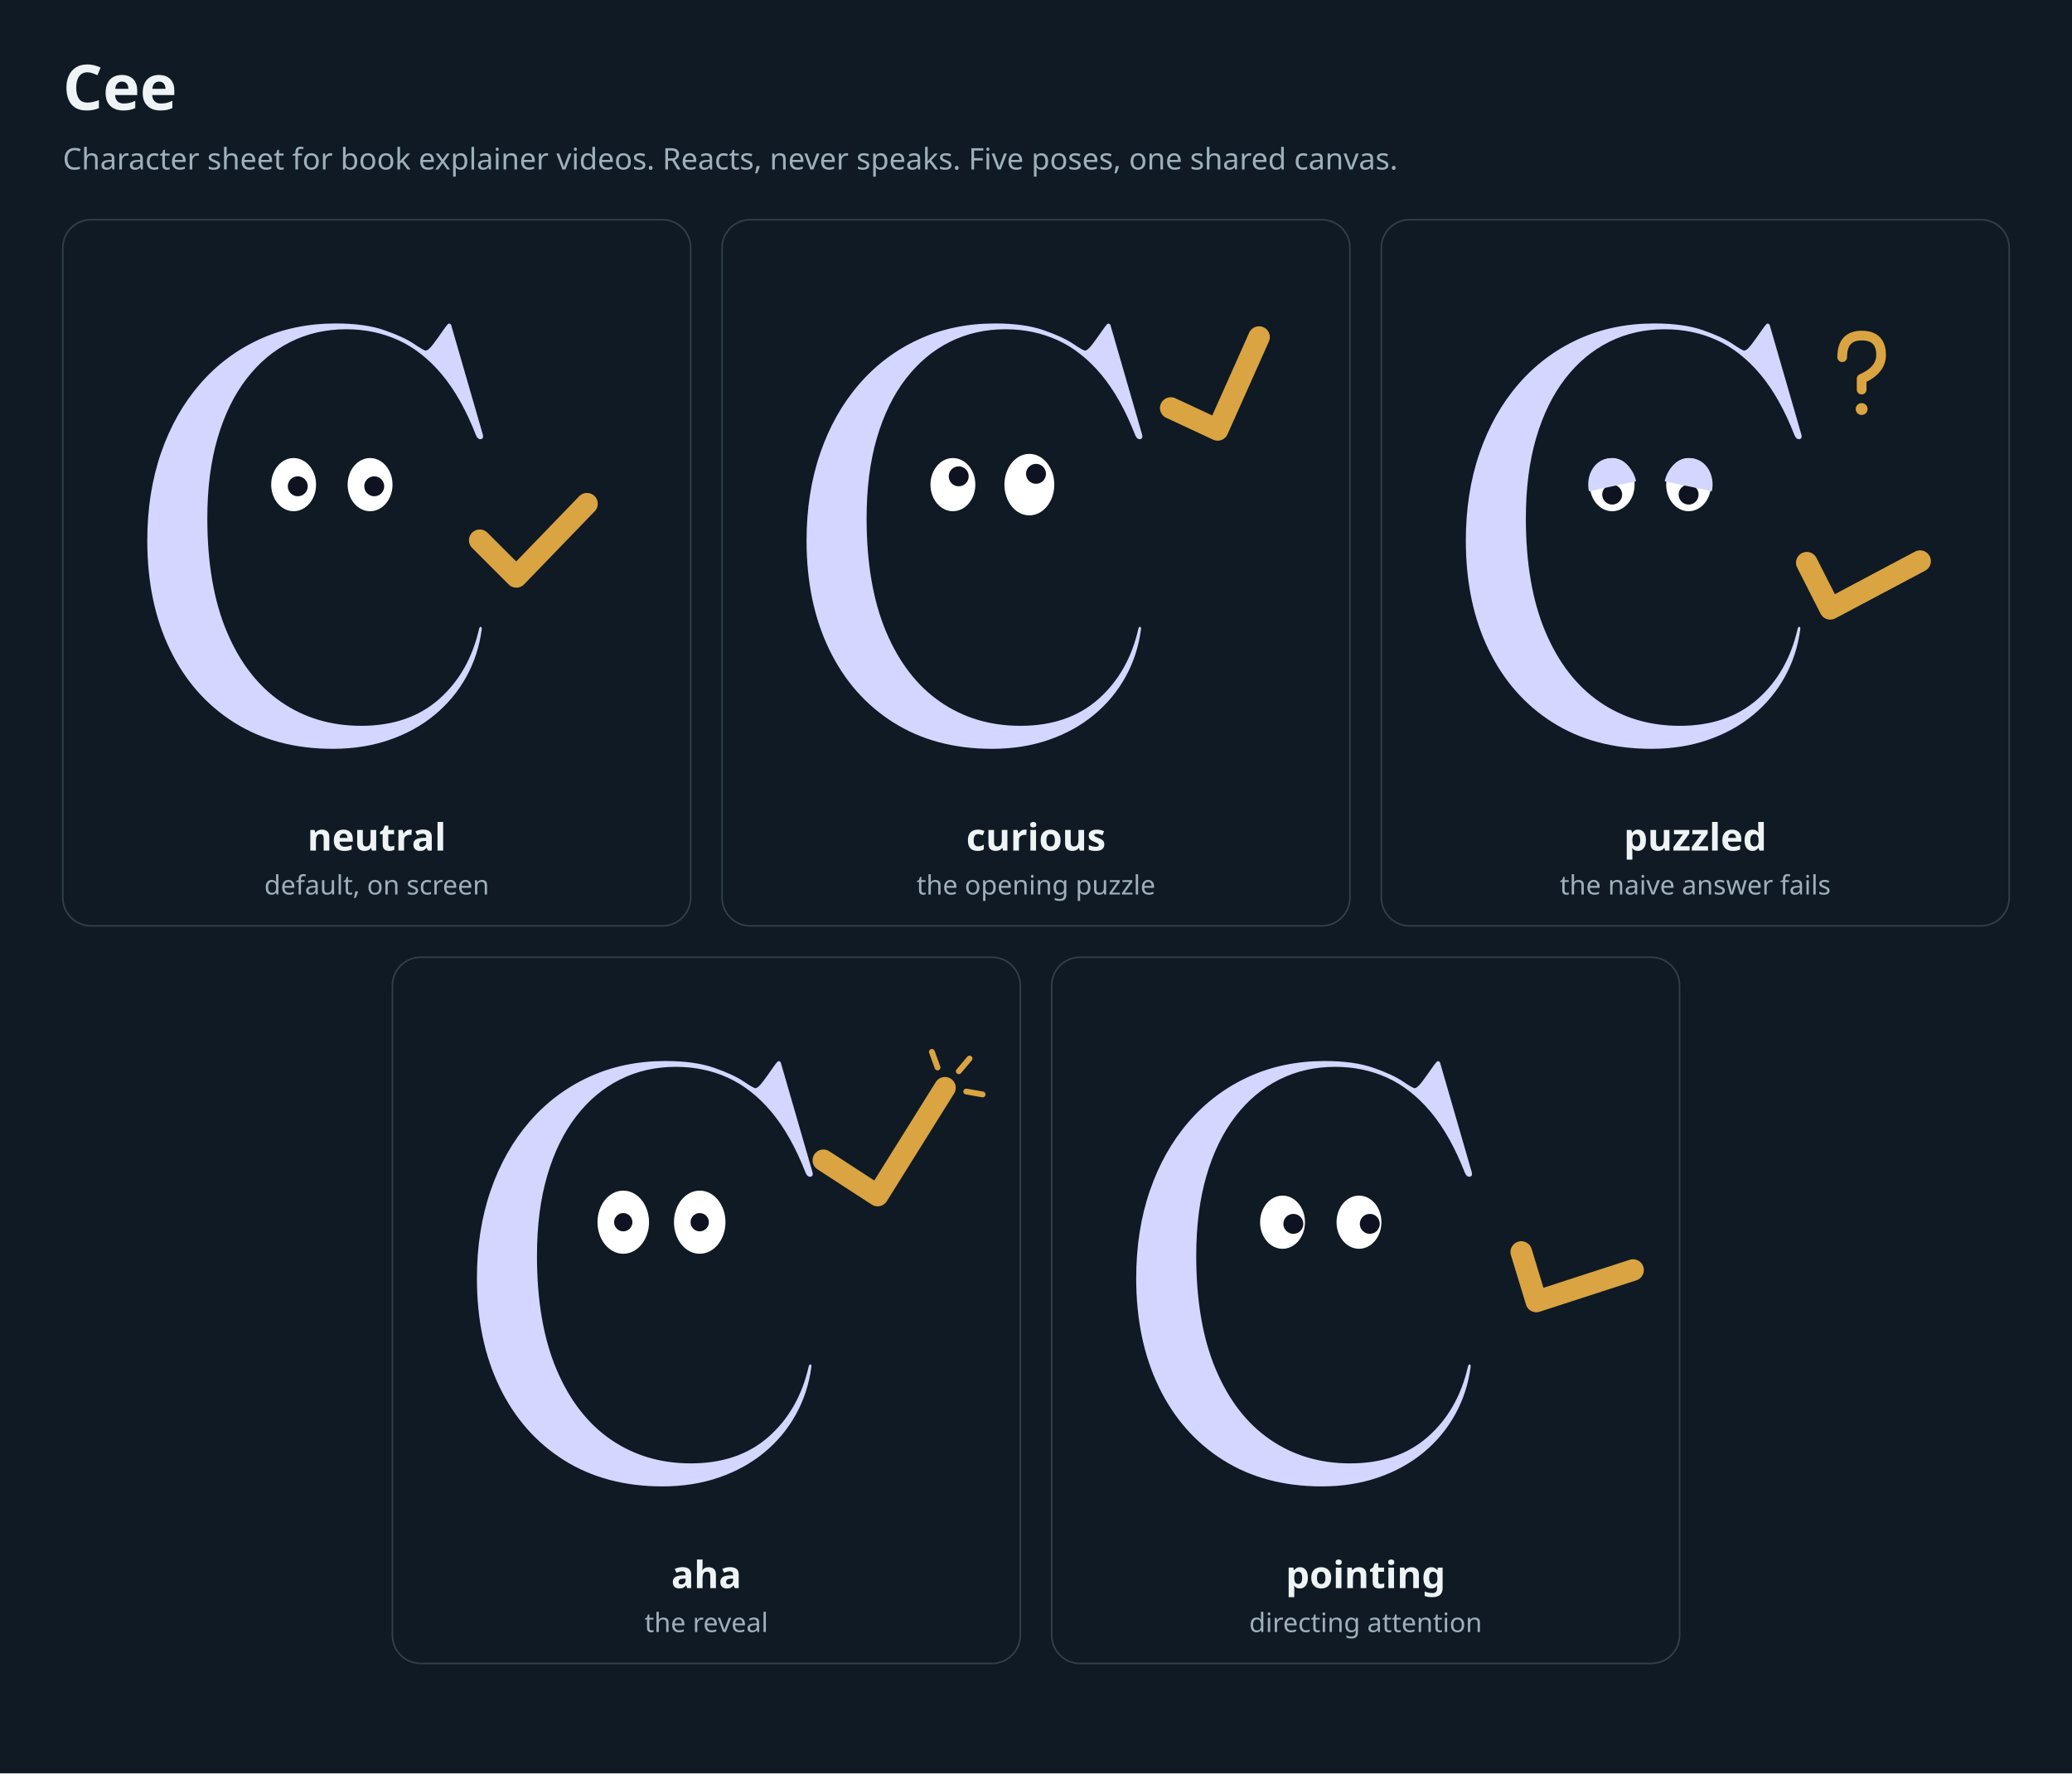
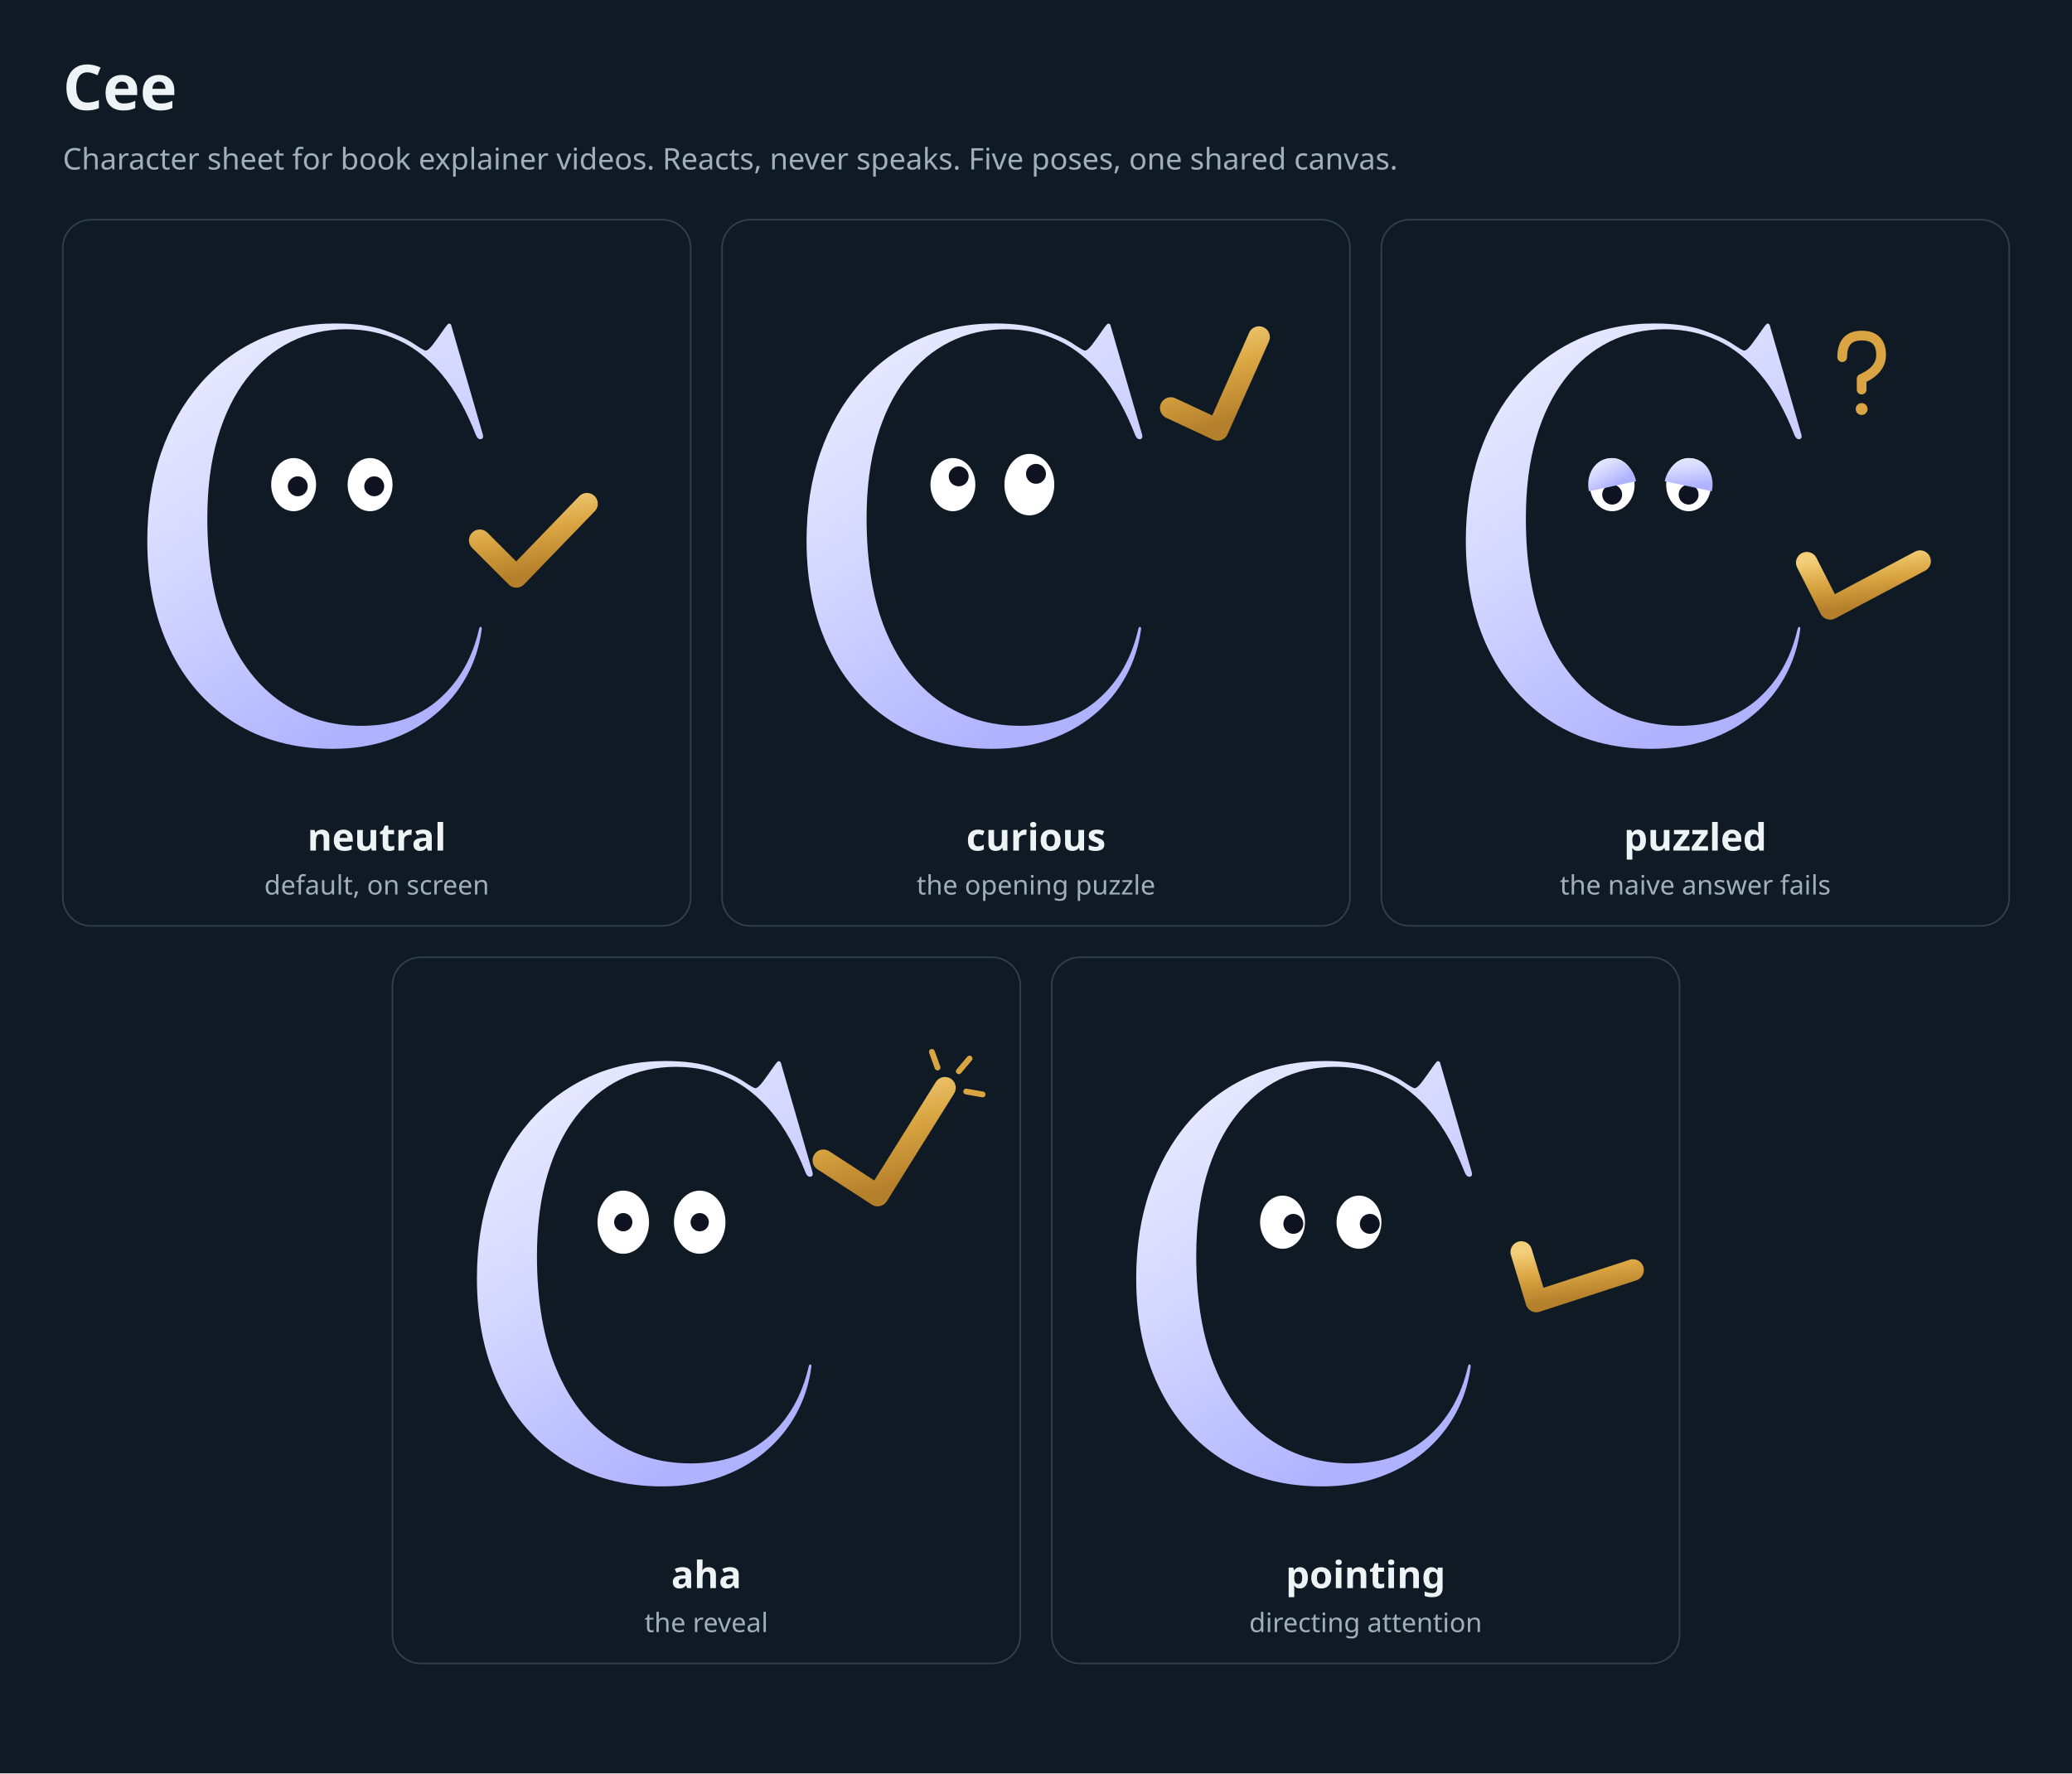
<svg xmlns="http://www.w3.org/2000/svg" viewBox="0 0 1320 1130" width="1320" height="1130">
  <rect width="1320" height="1130" fill="#0f1a24" />
  <g font-family="Hanken Grotesk, system-ui, sans-serif">
    <text x="40" y="70" fill="#eef3f5" font-size="40" font-weight="700">Cee</text>
    <text x="40" y="108" fill="#9fb0bb" font-size="19">Character sheet for book explainer videos. Reacts, never speaks. Five poses, one shared canvas.</text>
    <rect x="40" y="140" width="400" height="450" rx="18" fill="none" stroke="#9fb0bb" stroke-opacity="0.25" />
    <svg x="60" y="150" width="360" height="360" viewBox="200 150 680 680">
+       <defs>
+         <linearGradient id="neutral-lav" x1="0" y1="0" x2="0.55" y2="1">
+           <stop offset="0" stop-color="#eef0ff" />
+           <stop offset="0.5" stop-color="#d3d6ff" />
+           <stop offset="1" stop-color="#aeb2ff" />
+         </linearGradient>
+         <linearGradient id="neutral-gold" x1="0" y1="0" x2="0.3" y2="1">
+           <stop offset="0" stop-color="#f3cf7a" />
+           <stop offset="0.5" stop-color="#d9a441" />
+           <stop offset="1" stop-color="#b5802b" />
+         </linearGradient>
+       </defs>
      <g id="neutral-body" transform="translate(263.9 256.0) scale(0.35165)">
-         <path d="M1144.527 1046.674Q1133.048 1134.675 1091.707 1209.496Q1050.367 1284.317 983.786 1339.518Q917.206 1394.719 828.645 1425.359Q740.084 1456.0 634.803 1456.0Q440.242 1456.0 297.601 1366.08Q154.961 1276.16 77.48 1115.74Q0.0 955.321 0.0 743.6Q0.0 579.52 46.98 443.3Q93.961 307.08 179.921 207.72Q265.882 108.36 384.182 54.18Q502.483 0.0 644.484 0.0Q745.283 0.0 811.483 23.12Q877.683 46.239 912.123 69.539Q946.563 92.839 952.724 92.839Q961.964 92.839 979.245 69.719Q996.526 46.599 1012.447 23.48Q1028.368 0.36 1031.888 0.36Q1035.609 0.36 1038.009 2.62Q1040.409 4.88 1041.769 12.041L1147.967 379.366Q1149.967 385.526 1148.787 390.066Q1147.607 394.606 1142.167 395.966Q1137.087 396.966 1132.587 393.606Q1128.087 390.246 1125.007 383.086Q1074.606 253.804 1007.626 174.103Q940.646 94.402 858.826 57.142Q777.007 19.882 680.489 19.882Q577.211 19.882 490.613 62.961Q404.015 106.041 339.876 189.1Q275.737 272.159 240.598 392.278Q205.459 512.397 205.459 666.836Q205.459 896.916 272.218 1055.196Q338.977 1213.475 457.755 1295.354Q576.533 1377.233 732.091 1377.233Q894.928 1377.233 998.147 1286.134Q1101.367 1195.035 1135.487 1044.954Q1136.847 1041.153 1137.887 1039.573Q1138.927 1037.993 1141.007 1038.633Q1143.447 1038.633 1144.167 1041.073Q1144.887 1043.513 1144.527 1046.674Z" fill="#d3d6ff" />
+         <path d="M1144.527 1046.674Q1133.048 1134.675 1091.707 1209.496Q1050.367 1284.317 983.786 1339.518Q917.206 1394.719 828.645 1425.359Q740.084 1456.0 634.803 1456.0Q440.242 1456.0 297.601 1366.08Q154.961 1276.16 77.48 1115.74Q0.0 955.321 0.0 743.6Q0.0 579.52 46.98 443.3Q93.961 307.08 179.921 207.72Q265.882 108.36 384.182 54.18Q502.483 0.0 644.484 0.0Q745.283 0.0 811.483 23.12Q877.683 46.239 912.123 69.539Q946.563 92.839 952.724 92.839Q961.964 92.839 979.245 69.719Q996.526 46.599 1012.447 23.48Q1028.368 0.36 1031.888 0.36Q1035.609 0.36 1038.009 2.62Q1040.409 4.88 1041.769 12.041L1147.967 379.366Q1149.967 385.526 1148.787 390.066Q1147.607 394.606 1142.167 395.966Q1137.087 396.966 1132.587 393.606Q1128.087 390.246 1125.007 383.086Q1074.606 253.804 1007.626 174.103Q940.646 94.402 858.826 57.142Q777.007 19.882 680.489 19.882Q577.211 19.882 490.613 62.961Q404.015 106.041 339.876 189.1Q275.737 272.159 240.598 392.278Q205.459 512.397 205.459 666.836Q205.459 896.916 272.218 1055.196Q338.977 1213.475 457.755 1295.354Q576.533 1377.233 732.091 1377.233Q894.928 1377.233 998.147 1286.134Q1101.367 1195.035 1135.487 1044.954Q1136.847 1041.153 1137.887 1039.573Q1138.927 1037.993 1141.007 1038.633Q1143.447 1038.633 1144.167 1041.073Q1144.887 1043.513 1144.527 1046.674Z" fill="url(#neutral-lav)" />
      </g>
      <ellipse id="neutral-eye-l" cx="440" cy="450" rx="27" ry="32" fill="#ffffff" />
      <circle id="neutral-pupil-l" cx="445" cy="452" r="12" fill="#0f1220" />
      <ellipse id="neutral-eye-r" cx="532" cy="450" rx="27" ry="32" fill="#ffffff" />
      <circle id="neutral-pupil-r" cx="537" cy="452" r="12" fill="#0f1220" />
-       <path id="neutral-hand" d="M664.0 517.0 L708.0 561.0 L793.0 473.0" fill="none" stroke="#d9a441" stroke-width="26" stroke-linecap="round" stroke-linejoin="round" />
+       <path id="neutral-hand" d="M664.0 517.0 L708.0 561.0 L793.0 473.0" fill="none" stroke="url(#neutral-gold)" stroke-width="26" stroke-linecap="round" stroke-linejoin="round" />
    </svg>
    <text x="240" y="542" fill="#eef3f5" font-size="24" font-weight="700" text-anchor="middle">neutral</text>
    <text x="240" y="570" fill="#9fb0bb" font-size="17" text-anchor="middle">default, on screen</text>
    <rect x="460" y="140" width="400" height="450" rx="18" fill="none" stroke="#9fb0bb" stroke-opacity="0.25" />
    <svg x="480" y="150" width="360" height="360" viewBox="200 150 680 680">
+       <defs>
+         <linearGradient id="curious-lav" x1="0" y1="0" x2="0.55" y2="1">
+           <stop offset="0" stop-color="#eef0ff" />
+           <stop offset="0.5" stop-color="#d3d6ff" />
+           <stop offset="1" stop-color="#aeb2ff" />
+         </linearGradient>
+         <linearGradient id="curious-gold" x1="0" y1="0" x2="0.3" y2="1">
+           <stop offset="0" stop-color="#f3cf7a" />
+           <stop offset="0.5" stop-color="#d9a441" />
+           <stop offset="1" stop-color="#b5802b" />
+         </linearGradient>
+       </defs>
      <g id="curious-body" transform="translate(263.9 256.0) scale(0.35165)">
-         <path d="M1144.527 1046.674Q1133.048 1134.675 1091.707 1209.496Q1050.367 1284.317 983.786 1339.518Q917.206 1394.719 828.645 1425.359Q740.084 1456.0 634.803 1456.0Q440.242 1456.0 297.601 1366.08Q154.961 1276.16 77.48 1115.74Q0.0 955.321 0.0 743.6Q0.0 579.52 46.98 443.3Q93.961 307.08 179.921 207.72Q265.882 108.36 384.182 54.18Q502.483 0.0 644.484 0.0Q745.283 0.0 811.483 23.12Q877.683 46.239 912.123 69.539Q946.563 92.839 952.724 92.839Q961.964 92.839 979.245 69.719Q996.526 46.599 1012.447 23.48Q1028.368 0.36 1031.888 0.36Q1035.609 0.36 1038.009 2.62Q1040.409 4.88 1041.769 12.041L1147.967 379.366Q1149.967 385.526 1148.787 390.066Q1147.607 394.606 1142.167 395.966Q1137.087 396.966 1132.587 393.606Q1128.087 390.246 1125.007 383.086Q1074.606 253.804 1007.626 174.103Q940.646 94.402 858.826 57.142Q777.007 19.882 680.489 19.882Q577.211 19.882 490.613 62.961Q404.015 106.041 339.876 189.1Q275.737 272.159 240.598 392.278Q205.459 512.397 205.459 666.836Q205.459 896.916 272.218 1055.196Q338.977 1213.475 457.755 1295.354Q576.533 1377.233 732.091 1377.233Q894.928 1377.233 998.147 1286.134Q1101.367 1195.035 1135.487 1044.954Q1136.847 1041.153 1137.887 1039.573Q1138.927 1037.993 1141.007 1038.633Q1143.447 1038.633 1144.167 1041.073Q1144.887 1043.513 1144.527 1046.674Z" fill="#d3d6ff" />
+         <path d="M1144.527 1046.674Q1133.048 1134.675 1091.707 1209.496Q1050.367 1284.317 983.786 1339.518Q917.206 1394.719 828.645 1425.359Q740.084 1456.0 634.803 1456.0Q440.242 1456.0 297.601 1366.08Q154.961 1276.16 77.48 1115.74Q0.0 955.321 0.0 743.6Q0.0 579.52 46.98 443.3Q93.961 307.08 179.921 207.72Q265.882 108.36 384.182 54.18Q502.483 0.0 644.484 0.0Q745.283 0.0 811.483 23.12Q877.683 46.239 912.123 69.539Q946.563 92.839 952.724 92.839Q961.964 92.839 979.245 69.719Q996.526 46.599 1012.447 23.48Q1028.368 0.36 1031.888 0.36Q1035.609 0.36 1038.009 2.62Q1040.409 4.88 1041.769 12.041L1147.967 379.366Q1149.967 385.526 1148.787 390.066Q1147.607 394.606 1142.167 395.966Q1137.087 396.966 1132.587 393.606Q1128.087 390.246 1125.007 383.086Q1074.606 253.804 1007.626 174.103Q940.646 94.402 858.826 57.142Q777.007 19.882 680.489 19.882Q577.211 19.882 490.613 62.961Q404.015 106.041 339.876 189.1Q275.737 272.159 240.598 392.278Q205.459 512.397 205.459 666.836Q205.459 896.916 272.218 1055.196Q338.977 1213.475 457.755 1295.354Q576.533 1377.233 732.091 1377.233Q894.928 1377.233 998.147 1286.134Q1101.367 1195.035 1135.487 1044.954Q1136.847 1041.153 1137.887 1039.573Q1138.927 1037.993 1141.007 1038.633Q1143.447 1038.633 1144.167 1041.073Q1144.887 1043.513 1144.527 1046.674Z" fill="url(#curious-lav)" />
      </g>
      <ellipse id="curious-eye-l" cx="440" cy="450" rx="27" ry="32" fill="#ffffff" />
      <circle id="curious-pupil-l" cx="447" cy="440" r="12" fill="#0f1220" />
      <ellipse id="curious-eye-r" cx="532" cy="450" rx="30" ry="37" fill="#ffffff" />
      <circle id="curious-pupil-r" cx="540" cy="437" r="12" fill="#0f1220" />
-       <path id="curious-hand" d="M702.2 357.8 L758.6 384.1 L808.4 272.4" fill="none" stroke="#d9a441" stroke-width="26" stroke-linecap="round" stroke-linejoin="round" />
+       <path id="curious-hand" d="M702.2 357.8 L758.6 384.1 L808.4 272.4" fill="none" stroke="url(#curious-gold)" stroke-width="26" stroke-linecap="round" stroke-linejoin="round" />
    </svg>
    <text x="660" y="542" fill="#eef3f5" font-size="24" font-weight="700" text-anchor="middle">curious</text>
    <text x="660" y="570" fill="#9fb0bb" font-size="17" text-anchor="middle">the opening puzzle</text>
    <rect x="880" y="140" width="400" height="450" rx="18" fill="none" stroke="#9fb0bb" stroke-opacity="0.25" />
    <svg x="900" y="150" width="360" height="360" viewBox="200 150 680 680">
+       <defs>
+         <linearGradient id="puzzled-lav" x1="0" y1="0" x2="0.55" y2="1">
+           <stop offset="0" stop-color="#eef0ff" />
+           <stop offset="0.5" stop-color="#d3d6ff" />
+           <stop offset="1" stop-color="#aeb2ff" />
+         </linearGradient>
+         <linearGradient id="puzzled-gold" x1="0" y1="0" x2="0.3" y2="1">
+           <stop offset="0" stop-color="#f3cf7a" />
+           <stop offset="0.5" stop-color="#d9a441" />
+           <stop offset="1" stop-color="#b5802b" />
+         </linearGradient>
+       </defs>
      <g id="puzzled-body" transform="translate(263.9 256.0) scale(0.35165)">
-         <path d="M1144.527 1046.674Q1133.048 1134.675 1091.707 1209.496Q1050.367 1284.317 983.786 1339.518Q917.206 1394.719 828.645 1425.359Q740.084 1456.0 634.803 1456.0Q440.242 1456.0 297.601 1366.08Q154.961 1276.16 77.48 1115.74Q0.0 955.321 0.0 743.6Q0.0 579.52 46.98 443.3Q93.961 307.08 179.921 207.72Q265.882 108.36 384.182 54.18Q502.483 0.0 644.484 0.0Q745.283 0.0 811.483 23.12Q877.683 46.239 912.123 69.539Q946.563 92.839 952.724 92.839Q961.964 92.839 979.245 69.719Q996.526 46.599 1012.447 23.48Q1028.368 0.36 1031.888 0.36Q1035.609 0.36 1038.009 2.62Q1040.409 4.88 1041.769 12.041L1147.967 379.366Q1149.967 385.526 1148.787 390.066Q1147.607 394.606 1142.167 395.966Q1137.087 396.966 1132.587 393.606Q1128.087 390.246 1125.007 383.086Q1074.606 253.804 1007.626 174.103Q940.646 94.402 858.826 57.142Q777.007 19.882 680.489 19.882Q577.211 19.882 490.613 62.961Q404.015 106.041 339.876 189.1Q275.737 272.159 240.598 392.278Q205.459 512.397 205.459 666.836Q205.459 896.916 272.218 1055.196Q338.977 1213.475 457.755 1295.354Q576.533 1377.233 732.091 1377.233Q894.928 1377.233 998.147 1286.134Q1101.367 1195.035 1135.487 1044.954Q1136.847 1041.153 1137.887 1039.573Q1138.927 1037.993 1141.007 1038.633Q1143.447 1038.633 1144.167 1041.073Q1144.887 1043.513 1144.527 1046.674Z" fill="#d3d6ff" />
+         <path d="M1144.527 1046.674Q1133.048 1134.675 1091.707 1209.496Q1050.367 1284.317 983.786 1339.518Q917.206 1394.719 828.645 1425.359Q740.084 1456.0 634.803 1456.0Q440.242 1456.0 297.601 1366.08Q154.961 1276.16 77.48 1115.74Q0.0 955.321 0.0 743.6Q0.0 579.52 46.98 443.3Q93.961 307.08 179.921 207.72Q265.882 108.36 384.182 54.18Q502.483 0.0 644.484 0.0Q745.283 0.0 811.483 23.12Q877.683 46.239 912.123 69.539Q946.563 92.839 952.724 92.839Q961.964 92.839 979.245 69.719Q996.526 46.599 1012.447 23.48Q1028.368 0.36 1031.888 0.36Q1035.609 0.36 1038.009 2.62Q1040.409 4.88 1041.769 12.041L1147.967 379.366Q1149.967 385.526 1148.787 390.066Q1147.607 394.606 1142.167 395.966Q1137.087 396.966 1132.587 393.606Q1128.087 390.246 1125.007 383.086Q1074.606 253.804 1007.626 174.103Q940.646 94.402 858.826 57.142Q777.007 19.882 680.489 19.882Q577.211 19.882 490.613 62.961Q404.015 106.041 339.876 189.1Q275.737 272.159 240.598 392.278Q205.459 512.397 205.459 666.836Q205.459 896.916 272.218 1055.196Q338.977 1213.475 457.755 1295.354Q576.533 1377.233 732.091 1377.233Q894.928 1377.233 998.147 1286.134Q1101.367 1195.035 1135.487 1044.954Q1136.847 1041.153 1137.887 1039.573Q1138.927 1037.993 1141.007 1038.633Q1143.447 1038.633 1144.167 1041.073Q1144.887 1043.513 1144.527 1046.674Z" fill="url(#puzzled-lav)" />
      </g>
      <ellipse id="puzzled-eye-l" cx="440" cy="450" rx="27" ry="32" fill="#ffffff" />
      <circle id="puzzled-pupil-l" cx="440" cy="462" r="12" fill="#0f1220" />
-       <path id="puzzled-lid-l" d="M411 452 A29 34 0 0 1 469 452 Z" fill="#d3d6ff" transform="rotate(-12 440 450)" />
+       <path id="puzzled-lid-l" d="M411 452 A29 34 0 0 1 469 452 Z" fill="url(#puzzled-lav)" transform="rotate(-12 440 450)" />
      <ellipse id="puzzled-eye-r" cx="532" cy="450" rx="27" ry="32" fill="#ffffff" />
      <circle id="puzzled-pupil-r" cx="532" cy="462" r="12" fill="#0f1220" />
-       <path id="puzzled-lid-r" d="M503 452 A29 34 0 0 1 561 452 Z" fill="#d3d6ff" transform="rotate(12 532 450)" />
-       <path id="puzzled-hand" d="M674.2 544.0 L702.4 599.5 L810.5 542.1" fill="none" stroke="#d9a441" stroke-width="26" stroke-linecap="round" stroke-linejoin="round" />
+       <path id="puzzled-lid-r" d="M503 452 A29 34 0 0 1 561 452 Z" fill="url(#puzzled-lav)" transform="rotate(12 532 450)" />
+       <path id="puzzled-hand" d="M674.2 544.0 L702.4 599.5 L810.5 542.1" fill="none" stroke="url(#puzzled-gold)" stroke-width="26" stroke-linecap="round" stroke-linejoin="round" />
      <g id="puzzled-prop">
        <path d="M716.8 296.6 Q716.8 270.6 740.2 270.6 Q763.6 270.6 763.6 294.0 Q763.6 312.2 740.2 322.6 L740.2 335.6" fill="none" stroke="#d9a441" stroke-width="11.7" stroke-linecap="round" stroke-linejoin="round" />
        <circle cx="740.2" cy="359.0" r="7.15" fill="#d9a441" />
      </g>
    </svg>
    <text x="1080" y="542" fill="#eef3f5" font-size="24" font-weight="700" text-anchor="middle">puzzled</text>
    <text x="1080" y="570" fill="#9fb0bb" font-size="17" text-anchor="middle">the naive answer fails</text>
    <rect x="250" y="610" width="400" height="450" rx="18" fill="none" stroke="#9fb0bb" stroke-opacity="0.25" />
    <svg x="270" y="620" width="360" height="360" viewBox="200 150 680 680">
+       <defs>
+         <linearGradient id="aha-lav" x1="0" y1="0" x2="0.55" y2="1">
+           <stop offset="0" stop-color="#eef0ff" />
+           <stop offset="0.5" stop-color="#d3d6ff" />
+           <stop offset="1" stop-color="#aeb2ff" />
+         </linearGradient>
+         <linearGradient id="aha-gold" x1="0" y1="0" x2="0.3" y2="1">
+           <stop offset="0" stop-color="#f3cf7a" />
+           <stop offset="0.5" stop-color="#d9a441" />
+           <stop offset="1" stop-color="#b5802b" />
+         </linearGradient>
+       </defs>
      <g id="aha-body" transform="translate(263.9 256.0) scale(0.35165)">
-         <path d="M1144.527 1046.674Q1133.048 1134.675 1091.707 1209.496Q1050.367 1284.317 983.786 1339.518Q917.206 1394.719 828.645 1425.359Q740.084 1456.0 634.803 1456.0Q440.242 1456.0 297.601 1366.08Q154.961 1276.16 77.48 1115.74Q0.0 955.321 0.0 743.6Q0.0 579.52 46.98 443.3Q93.961 307.08 179.921 207.72Q265.882 108.36 384.182 54.18Q502.483 0.0 644.484 0.0Q745.283 0.0 811.483 23.12Q877.683 46.239 912.123 69.539Q946.563 92.839 952.724 92.839Q961.964 92.839 979.245 69.719Q996.526 46.599 1012.447 23.48Q1028.368 0.36 1031.888 0.36Q1035.609 0.36 1038.009 2.62Q1040.409 4.88 1041.769 12.041L1147.967 379.366Q1149.967 385.526 1148.787 390.066Q1147.607 394.606 1142.167 395.966Q1137.087 396.966 1132.587 393.606Q1128.087 390.246 1125.007 383.086Q1074.606 253.804 1007.626 174.103Q940.646 94.402 858.826 57.142Q777.007 19.882 680.489 19.882Q577.211 19.882 490.613 62.961Q404.015 106.041 339.876 189.1Q275.737 272.159 240.598 392.278Q205.459 512.397 205.459 666.836Q205.459 896.916 272.218 1055.196Q338.977 1213.475 457.755 1295.354Q576.533 1377.233 732.091 1377.233Q894.928 1377.233 998.147 1286.134Q1101.367 1195.035 1135.487 1044.954Q1136.847 1041.153 1137.887 1039.573Q1138.927 1037.993 1141.007 1038.633Q1143.447 1038.633 1144.167 1041.073Q1144.887 1043.513 1144.527 1046.674Z" fill="#d3d6ff" />
+         <path d="M1144.527 1046.674Q1133.048 1134.675 1091.707 1209.496Q1050.367 1284.317 983.786 1339.518Q917.206 1394.719 828.645 1425.359Q740.084 1456.0 634.803 1456.0Q440.242 1456.0 297.601 1366.08Q154.961 1276.16 77.48 1115.74Q0.0 955.321 0.0 743.6Q0.0 579.52 46.98 443.3Q93.961 307.08 179.921 207.72Q265.882 108.36 384.182 54.18Q502.483 0.0 644.484 0.0Q745.283 0.0 811.483 23.12Q877.683 46.239 912.123 69.539Q946.563 92.839 952.724 92.839Q961.964 92.839 979.245 69.719Q996.526 46.599 1012.447 23.48Q1028.368 0.36 1031.888 0.36Q1035.609 0.36 1038.009 2.62Q1040.409 4.88 1041.769 12.041L1147.967 379.366Q1149.967 385.526 1148.787 390.066Q1147.607 394.606 1142.167 395.966Q1137.087 396.966 1132.587 393.606Q1128.087 390.246 1125.007 383.086Q1074.606 253.804 1007.626 174.103Q940.646 94.402 858.826 57.142Q777.007 19.882 680.489 19.882Q577.211 19.882 490.613 62.961Q404.015 106.041 339.876 189.1Q275.737 272.159 240.598 392.278Q205.459 512.397 205.459 666.836Q205.459 896.916 272.218 1055.196Q338.977 1213.475 457.755 1295.354Q576.533 1377.233 732.091 1377.233Q894.928 1377.233 998.147 1286.134Q1101.367 1195.035 1135.487 1044.954Q1136.847 1041.153 1137.887 1039.573Q1138.927 1037.993 1141.007 1038.633Q1143.447 1038.633 1144.167 1041.073Q1144.887 1043.513 1144.527 1046.674Z" fill="url(#aha-lav)" />
      </g>
      <ellipse id="aha-eye-l" cx="440" cy="450" rx="31" ry="38" fill="#ffffff" />
      <circle id="aha-pupil-l" cx="440" cy="450" r="11" fill="#0f1220" />
      <ellipse id="aha-eye-r" cx="532" cy="450" rx="31" ry="38" fill="#ffffff" />
      <circle id="aha-pupil-r" cx="532" cy="450" r="11" fill="#0f1220" />
-       <path id="aha-hand" d="M680.8 375.5 L746.1 417.9 L827.1 288.2" fill="none" stroke="#d9a441" stroke-width="26" stroke-linecap="round" stroke-linejoin="round" />
+       <path id="aha-hand" d="M680.8 375.5 L746.1 417.9 L827.1 288.2" fill="none" stroke="url(#aha-gold)" stroke-width="26" stroke-linecap="round" stroke-linejoin="round" />
      <g id="aha-prop" stroke="#d9a441" stroke-width="7" stroke-linecap="round">
        <line x1="818.2" y1="263.8" x2="811.4" y2="245.0" />
        <line x1="843.8" y1="268.3" x2="856.7" y2="253.0" />
        <line x1="852.7" y1="292.7" x2="872.4" y2="296.2" />
      </g>
    </svg>
    <text x="450" y="1012" fill="#eef3f5" font-size="24" font-weight="700" text-anchor="middle">aha</text>
    <text x="450" y="1040" fill="#9fb0bb" font-size="17" text-anchor="middle">the reveal</text>
    <rect x="670" y="610" width="400" height="450" rx="18" fill="none" stroke="#9fb0bb" stroke-opacity="0.25" />
    <svg x="690" y="620" width="360" height="360" viewBox="200 150 680 680">
+       <defs>
+         <linearGradient id="pointing-lav" x1="0" y1="0" x2="0.55" y2="1">
+           <stop offset="0" stop-color="#eef0ff" />
+           <stop offset="0.5" stop-color="#d3d6ff" />
+           <stop offset="1" stop-color="#aeb2ff" />
+         </linearGradient>
+         <linearGradient id="pointing-gold" x1="0" y1="0" x2="0.3" y2="1">
+           <stop offset="0" stop-color="#f3cf7a" />
+           <stop offset="0.5" stop-color="#d9a441" />
+           <stop offset="1" stop-color="#b5802b" />
+         </linearGradient>
+       </defs>
      <g id="pointing-body" transform="translate(263.9 256.0) scale(0.35165)">
-         <path d="M1144.527 1046.674Q1133.048 1134.675 1091.707 1209.496Q1050.367 1284.317 983.786 1339.518Q917.206 1394.719 828.645 1425.359Q740.084 1456.0 634.803 1456.0Q440.242 1456.0 297.601 1366.08Q154.961 1276.16 77.48 1115.74Q0.0 955.321 0.0 743.6Q0.0 579.52 46.98 443.3Q93.961 307.08 179.921 207.72Q265.882 108.36 384.182 54.18Q502.483 0.0 644.484 0.0Q745.283 0.0 811.483 23.12Q877.683 46.239 912.123 69.539Q946.563 92.839 952.724 92.839Q961.964 92.839 979.245 69.719Q996.526 46.599 1012.447 23.48Q1028.368 0.36 1031.888 0.36Q1035.609 0.36 1038.009 2.62Q1040.409 4.88 1041.769 12.041L1147.967 379.366Q1149.967 385.526 1148.787 390.066Q1147.607 394.606 1142.167 395.966Q1137.087 396.966 1132.587 393.606Q1128.087 390.246 1125.007 383.086Q1074.606 253.804 1007.626 174.103Q940.646 94.402 858.826 57.142Q777.007 19.882 680.489 19.882Q577.211 19.882 490.613 62.961Q404.015 106.041 339.876 189.1Q275.737 272.159 240.598 392.278Q205.459 512.397 205.459 666.836Q205.459 896.916 272.218 1055.196Q338.977 1213.475 457.755 1295.354Q576.533 1377.233 732.091 1377.233Q894.928 1377.233 998.147 1286.134Q1101.367 1195.035 1135.487 1044.954Q1136.847 1041.153 1137.887 1039.573Q1138.927 1037.993 1141.007 1038.633Q1143.447 1038.633 1144.167 1041.073Q1144.887 1043.513 1144.527 1046.674Z" fill="#d3d6ff" />
+         <path d="M1144.527 1046.674Q1133.048 1134.675 1091.707 1209.496Q1050.367 1284.317 983.786 1339.518Q917.206 1394.719 828.645 1425.359Q740.084 1456.0 634.803 1456.0Q440.242 1456.0 297.601 1366.08Q154.961 1276.16 77.48 1115.74Q0.0 955.321 0.0 743.6Q0.0 579.52 46.98 443.3Q93.961 307.08 179.921 207.72Q265.882 108.36 384.182 54.18Q502.483 0.0 644.484 0.0Q745.283 0.0 811.483 23.12Q877.683 46.239 912.123 69.539Q946.563 92.839 952.724 92.839Q961.964 92.839 979.245 69.719Q996.526 46.599 1012.447 23.48Q1028.368 0.36 1031.888 0.36Q1035.609 0.36 1038.009 2.62Q1040.409 4.88 1041.769 12.041L1147.967 379.366Q1149.967 385.526 1148.787 390.066Q1147.607 394.606 1142.167 395.966Q1137.087 396.966 1132.587 393.606Q1128.087 390.246 1125.007 383.086Q1074.606 253.804 1007.626 174.103Q940.646 94.402 858.826 57.142Q777.007 19.882 680.489 19.882Q577.211 19.882 490.613 62.961Q404.015 106.041 339.876 189.1Q275.737 272.159 240.598 392.278Q205.459 512.397 205.459 666.836Q205.459 896.916 272.218 1055.196Q338.977 1213.475 457.755 1295.354Q576.533 1377.233 732.091 1377.233Q894.928 1377.233 998.147 1286.134Q1101.367 1195.035 1135.487 1044.954Q1136.847 1041.153 1137.887 1039.573Q1138.927 1037.993 1141.007 1038.633Q1143.447 1038.633 1144.167 1041.073Q1144.887 1043.513 1144.527 1046.674Z" fill="url(#pointing-lav)" />
      </g>
      <ellipse id="pointing-eye-l" cx="440" cy="450" rx="27" ry="32" fill="#ffffff" />
      <circle id="pointing-pupil-l" cx="453" cy="452" r="12" fill="#0f1220" />
      <ellipse id="pointing-eye-r" cx="532" cy="450" rx="27" ry="32" fill="#ffffff" />
      <circle id="pointing-pupil-r" cx="545" cy="452" r="12" fill="#0f1220" />
-       <path id="pointing-hand" d="M727.3 485.9 L745.4 545.4 L861.8 507.6" fill="none" stroke="#d9a441" stroke-width="26" stroke-linecap="round" stroke-linejoin="round" />
+       <path id="pointing-hand" d="M727.3 485.9 L745.4 545.4 L861.8 507.6" fill="none" stroke="url(#pointing-gold)" stroke-width="26" stroke-linecap="round" stroke-linejoin="round" />
    </svg>
    <text x="870" y="1012" fill="#eef3f5" font-size="24" font-weight="700" text-anchor="middle">pointing</text>
    <text x="870" y="1040" fill="#9fb0bb" font-size="17" text-anchor="middle">directing attention</text>
  </g>
</svg>
